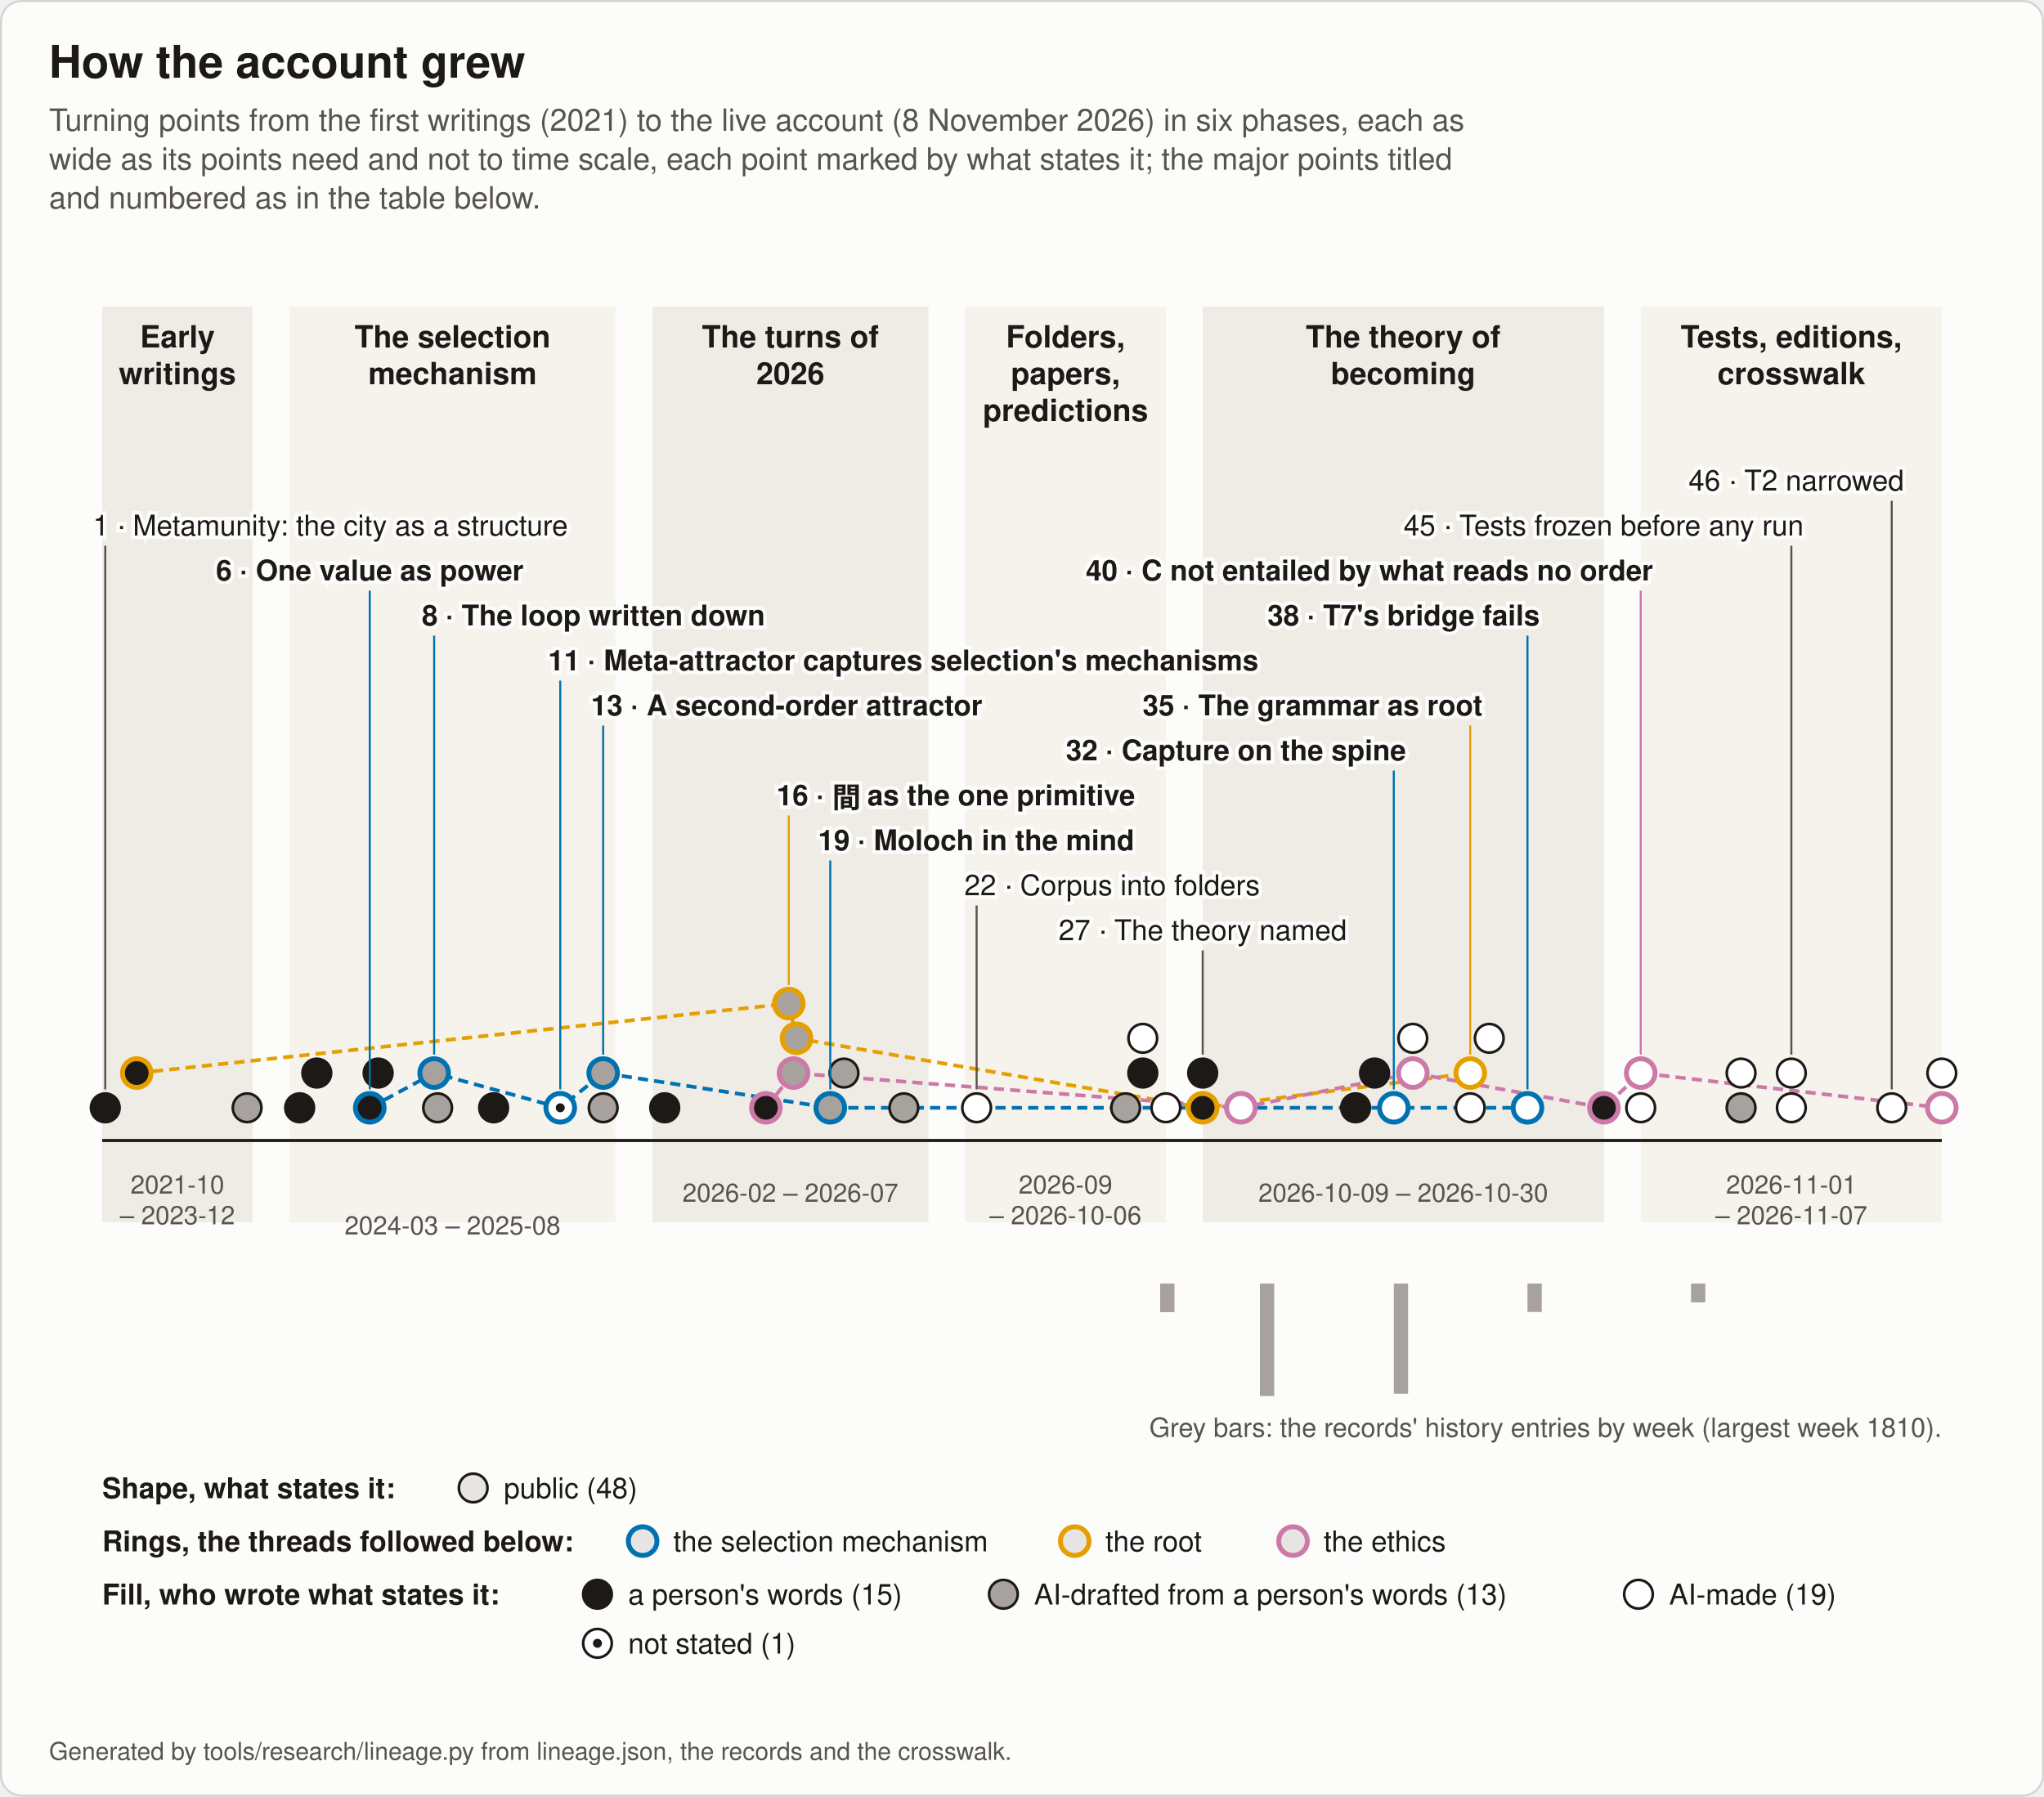
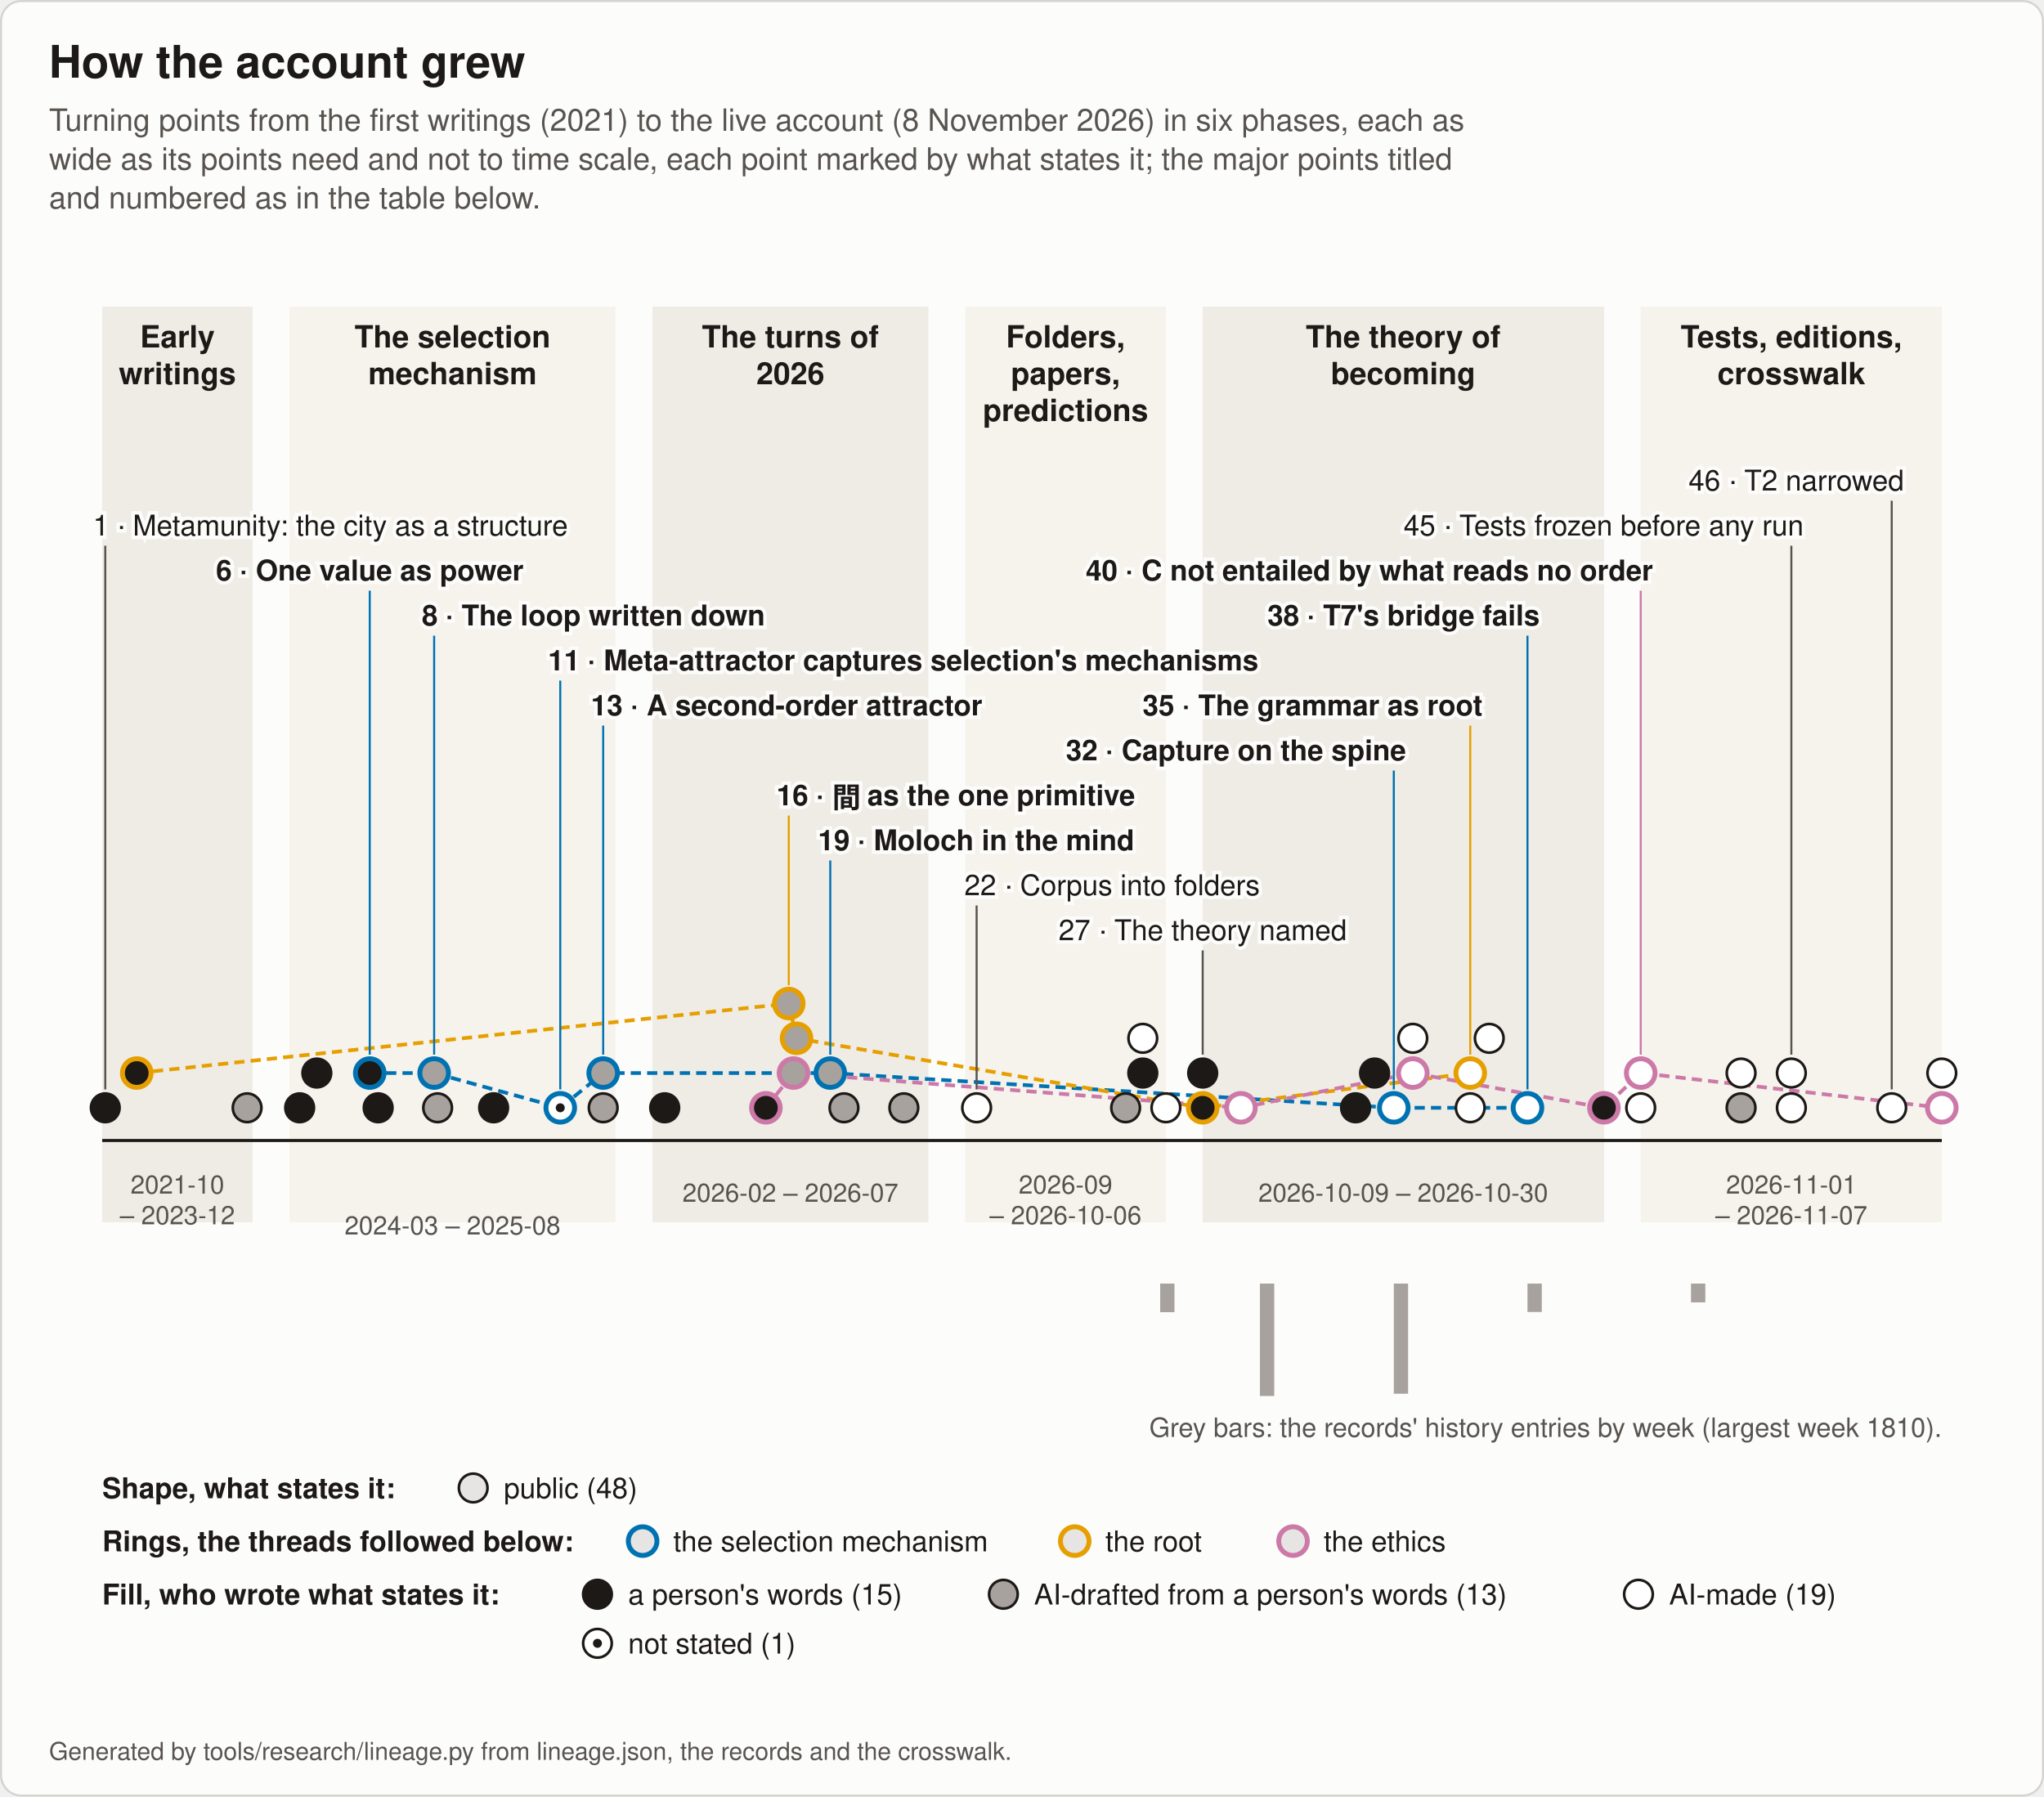
<svg xmlns="http://www.w3.org/2000/svg" viewBox="0 0 1000 879" width="1000" height="879" role="img" aria-labelledby="lineage-title" font-family="Helvetica, Arial, sans-serif">
  <rect x="0.5" y="0.5" width="999" height="878" rx="10" fill="#fcfcfb" stroke="#d6d3d1" />
  <text x="24.0" y="38.0" font-size="22" font-weight="bold" text-anchor="start" fill="#1c1917">How the account grew</text>
  <text x="24.0" y="64.0" font-size="15" text-anchor="start" fill="#57534e">Turning points from the first writings (2021) to the live account (8 November 2026) in six phases, each as</text>
  <text x="24.0" y="83.0" font-size="15" text-anchor="start" fill="#57534e">wide as its points need and not to time scale, each point marked by what states it; the major points titled</text>
  <text x="24.0" y="102.0" font-size="15" text-anchor="start" fill="#57534e">and numbered as in the table below.</text>
  <rect x="50.0" y="150" width="73.6" height="448" fill="#efece6" />
  <text x="86.8" y="170.0" font-size="15" font-weight="bold" text-anchor="middle" fill="#1c1917">Early</text>
  <text x="86.8" y="188.0" font-size="15" font-weight="bold" text-anchor="middle" fill="#1c1917">writings</text>
  <text x="86.8" y="584.0" font-size="12.5" text-anchor="middle" fill="#57534e">2021-10</text>
  <text x="86.8" y="599.0" font-size="12.5" text-anchor="middle" fill="#57534e">– 2023-12</text>
  <rect x="141.6" y="150" width="159.5" height="448" fill="#f6f3ed" />
  <text x="221.4" y="170.0" font-size="15" font-weight="bold" text-anchor="middle" fill="#1c1917">The selection</text>
  <text x="221.4" y="188.0" font-size="15" font-weight="bold" text-anchor="middle" fill="#1c1917">mechanism</text>
  <text x="221.4" y="604.0" font-size="12.5" text-anchor="middle" fill="#57534e">2024-03 – 2025-08</text>
  <rect x="319.2" y="150" width="135.0" height="448" fill="#efece6" />
  <text x="386.7" y="170.0" font-size="15" font-weight="bold" text-anchor="middle" fill="#1c1917">The turns of</text>
  <text x="386.7" y="188.0" font-size="15" font-weight="bold" text-anchor="middle" fill="#1c1917">2026</text>
  <text x="386.7" y="588.0" font-size="12.5" text-anchor="middle" fill="#57534e">2026-02 – 2026-07</text>
  <rect x="472.2" y="150" width="98.2" height="448" fill="#f6f3ed" />
  <text x="521.3" y="170.0" font-size="15" font-weight="bold" text-anchor="middle" fill="#1c1917">Folders,</text>
  <text x="521.3" y="188.0" font-size="15" font-weight="bold" text-anchor="middle" fill="#1c1917">papers,</text>
  <text x="521.3" y="206.0" font-size="15" font-weight="bold" text-anchor="middle" fill="#1c1917">predictions</text>
  <text x="521.3" y="584.0" font-size="12.5" text-anchor="middle" fill="#57534e">2026-09</text>
  <text x="521.3" y="599.0" font-size="12.5" text-anchor="middle" fill="#57534e">– 2026-10-06</text>
  <rect x="588.4" y="150" width="196.4" height="448" fill="#efece6" />
  <text x="686.5" y="170.0" font-size="15" font-weight="bold" text-anchor="middle" fill="#1c1917">The theory of</text>
  <text x="686.5" y="188.0" font-size="15" font-weight="bold" text-anchor="middle" fill="#1c1917">becoming</text>
  <text x="686.5" y="588.0" font-size="12.5" text-anchor="middle" fill="#57534e">2026-10-09 – 2026-10-30</text>
  <rect x="802.7" y="150" width="147.3" height="448" fill="#f6f3ed" />
  <text x="876.4" y="170.0" font-size="15" font-weight="bold" text-anchor="middle" fill="#1c1917">Tests, editions,</text>
  <text x="876.4" y="188.0" font-size="15" font-weight="bold" text-anchor="middle" fill="#1c1917">crosswalk</text>
  <text x="876.4" y="584.0" font-size="12.5" text-anchor="middle" fill="#57534e">2026-11-01</text>
  <text x="876.4" y="599.0" font-size="12.5" text-anchor="middle" fill="#57534e">– 2026-11-07</text>
  <line x1="50" y1="558" x2="950" y2="558" stroke="#1c1917" stroke-width="1.5" />
  <rect x="567.6" y="628.0" width="7" height="14.0" fill="#a8a29e" />
  <rect x="616.4" y="628.0" width="7" height="55.0" fill="#a8a29e" />
  <rect x="681.9" y="628.0" width="7" height="53.9" fill="#a8a29e" />
  <rect x="747.3" y="628.0" width="7" height="13.9" fill="#a8a29e" />
  <rect x="827.3" y="628.0" width="7" height="9.2" fill="#a8a29e" />
  <text x="950.0" y="703.0" font-size="13" text-anchor="end" fill="#57534e">Grey bars: the records' history entries by week (largest week 1810).</text>
-   <path d="M180.9,542.0 L212.4,525.0 L274.1,542.0 L295.1,525.0 L406.2,542.0 L681.9,542.0 L747.3,542.0" fill="none" stroke="#0072B2" stroke-width="1.8" stroke-dasharray="5 3" />
+   <path d="M180.9,525.0 L212.4,525.0 L274.1,542.0 L295.1,525.0 L406.2,525.0 L681.9,542.0 L747.3,542.0" fill="none" stroke="#0072B2" stroke-width="1.8" stroke-dasharray="5 3" />
  <path d="M66.9,525.0 L385.9,491.0 L389.7,508.0 L588.4,542.0 L719.3,525.0" fill="none" stroke="#E69F00" stroke-width="1.8" stroke-dasharray="5 3" />
  <path d="M374.7,542.0 L388.2,525.0 L607.1,542.0 L691.2,525.0 L784.7,542.0 L802.7,525.0 L950.0,542.0" fill="none" stroke="#CC79A7" stroke-width="1.8" stroke-dasharray="5 3" />
  <circle cx="51.5" cy="542.0" r="7" fill="#1c1917" stroke="#1c1917" stroke-width="1.3" />
  <circle cx="66.9" cy="525.0" r="7" fill="#1c1917" stroke="#E69F00" stroke-width="2.4" />
  <circle cx="120.9" cy="542.0" r="7" fill="#a8a29e" stroke="#1c1917" stroke-width="1.3" />
  <circle cx="146.6" cy="542.0" r="7" fill="#1c1917" stroke="#1c1917" stroke-width="1.3" />
  <circle cx="155.0" cy="525.0" r="7" fill="#1c1917" stroke="#1c1917" stroke-width="1.3" />
-   <circle cx="180.9" cy="542.0" r="7" fill="#1c1917" stroke="#0072B2" stroke-width="2.4" />
-   <circle cx="185.0" cy="525.0" r="7" fill="#1c1917" stroke="#1c1917" stroke-width="1.3" />
+   <circle cx="180.9" cy="525.0" r="7" fill="#1c1917" stroke="#0072B2" stroke-width="2.4" />
+   <circle cx="185.0" cy="542.0" r="7" fill="#1c1917" stroke="#1c1917" stroke-width="1.3" />
  <circle cx="212.4" cy="525.0" r="7" fill="#a8a29e" stroke="#0072B2" stroke-width="2.4" />
  <circle cx="214.1" cy="542.0" r="7" fill="#a8a29e" stroke="#1c1917" stroke-width="1.3" />
  <circle cx="241.5" cy="542.0" r="7" fill="#1c1917" stroke="#1c1917" stroke-width="1.3" />
  <circle cx="274.1" cy="542.0" r="7" fill="#ffffff" stroke="#0072B2" stroke-width="2.4" />
  <circle cx="274.1" cy="542.0" r="2.2" fill="#1c1917" />
  <circle cx="295.1" cy="542.0" r="7" fill="#a8a29e" stroke="#1c1917" stroke-width="1.3" />
  <circle cx="295.1" cy="525.0" r="7" fill="#a8a29e" stroke="#0072B2" stroke-width="2.4" />
  <circle cx="325.2" cy="542.0" r="7" fill="#1c1917" stroke="#1c1917" stroke-width="1.3" />
  <circle cx="374.7" cy="542.0" r="7" fill="#1c1917" stroke="#CC79A7" stroke-width="2.4" />
  <circle cx="385.9" cy="491.0" r="7" fill="#a8a29e" stroke="#E69F00" stroke-width="2.4" />
  <circle cx="388.2" cy="525.0" r="7" fill="#a8a29e" stroke="#CC79A7" stroke-width="2.4" />
  <circle cx="389.7" cy="508.0" r="7" fill="#a8a29e" stroke="#E69F00" stroke-width="2.4" />
-   <circle cx="406.2" cy="542.0" r="7" fill="#a8a29e" stroke="#0072B2" stroke-width="2.4" />
-   <circle cx="412.9" cy="525.0" r="7" fill="#a8a29e" stroke="#1c1917" stroke-width="1.3" />
+   <circle cx="406.2" cy="525.0" r="7" fill="#a8a29e" stroke="#0072B2" stroke-width="2.4" />
+   <circle cx="412.9" cy="542.0" r="7" fill="#a8a29e" stroke="#1c1917" stroke-width="1.3" />
  <circle cx="442.2" cy="542.0" r="7" fill="#a8a29e" stroke="#1c1917" stroke-width="1.3" />
  <circle cx="477.8" cy="542.0" r="7" fill="#ffffff" stroke="#1c1917" stroke-width="1.3" />
  <circle cx="550.7" cy="542.0" r="7" fill="#a8a29e" stroke="#1c1917" stroke-width="1.3" />
  <circle cx="559.1" cy="525.0" r="7" fill="#1c1917" stroke="#1c1917" stroke-width="1.3" />
  <circle cx="559.1" cy="508.0" r="7" fill="#ffffff" stroke="#1c1917" stroke-width="1.3" />
  <circle cx="570.4" cy="542.0" r="7" fill="#ffffff" stroke="#1c1917" stroke-width="1.3" />
  <circle cx="588.4" cy="525.0" r="7" fill="#1c1917" stroke="#1c1917" stroke-width="1.3" />
  <circle cx="588.4" cy="542.0" r="7" fill="#1c1917" stroke="#E69F00" stroke-width="2.4" />
  <circle cx="607.1" cy="542.0" r="7" fill="#ffffff" stroke="#CC79A7" stroke-width="2.4" />
  <circle cx="663.2" cy="542.0" r="7" fill="#1c1917" stroke="#1c1917" stroke-width="1.3" />
  <circle cx="672.5" cy="525.0" r="7" fill="#1c1917" stroke="#1c1917" stroke-width="1.3" />
  <circle cx="681.9" cy="542.0" r="7" fill="#ffffff" stroke="#0072B2" stroke-width="2.4" />
  <circle cx="691.2" cy="525.0" r="7" fill="#ffffff" stroke="#CC79A7" stroke-width="2.4" />
  <circle cx="691.2" cy="508.0" r="7" fill="#ffffff" stroke="#1c1917" stroke-width="1.3" />
  <circle cx="719.3" cy="525.0" r="7" fill="#ffffff" stroke="#E69F00" stroke-width="2.4" />
  <circle cx="719.3" cy="542.0" r="7" fill="#ffffff" stroke="#1c1917" stroke-width="1.3" />
  <circle cx="728.6" cy="508.0" r="7" fill="#ffffff" stroke="#1c1917" stroke-width="1.3" />
  <circle cx="747.3" cy="542.0" r="7" fill="#ffffff" stroke="#0072B2" stroke-width="2.4" />
  <circle cx="784.7" cy="542.0" r="7" fill="#1c1917" stroke="#CC79A7" stroke-width="2.4" />
  <circle cx="802.7" cy="525.0" r="7" fill="#ffffff" stroke="#CC79A7" stroke-width="2.4" />
  <circle cx="802.7" cy="542.0" r="7" fill="#ffffff" stroke="#1c1917" stroke-width="1.3" />
  <circle cx="851.8" cy="542.0" r="7" fill="#a8a29e" stroke="#1c1917" stroke-width="1.3" />
  <circle cx="851.8" cy="525.0" r="7" fill="#ffffff" stroke="#1c1917" stroke-width="1.3" />
  <circle cx="876.4" cy="542.0" r="7" fill="#ffffff" stroke="#1c1917" stroke-width="1.3" />
  <circle cx="876.4" cy="525.0" r="7" fill="#ffffff" stroke="#1c1917" stroke-width="1.3" />
  <circle cx="925.5" cy="542.0" r="7" fill="#ffffff" stroke="#1c1917" stroke-width="1.3" />
  <circle cx="950.0" cy="542.0" r="7" fill="#ffffff" stroke="#CC79A7" stroke-width="2.4" />
  <circle cx="950.0" cy="525.0" r="7" fill="#ffffff" stroke="#1c1917" stroke-width="1.3" />
  <line x1="51.5" y1="533.0" x2="51.5" y2="267.0" stroke="#57534e" stroke-width="1" />
  <text x="45.5" y="262.0" font-size="14" text-anchor="start" fill="#1c1917" stroke="#fcfcfb" stroke-width="3.5" paint-order="stroke">1 · Metamunity: the city as a structure</text>
-   <line x1="180.9" y1="533.0" x2="180.9" y2="289.0" stroke="#0072B2" stroke-width="1" />
+   <line x1="180.9" y1="516.0" x2="180.9" y2="289.0" stroke="#0072B2" stroke-width="1" />
  <text x="180.9" y="284.0" font-size="14" font-weight="bold" text-anchor="middle" fill="#1c1917" stroke="#fcfcfb" stroke-width="3.5" paint-order="stroke">6 · One value as power</text>
  <line x1="212.4" y1="516.0" x2="212.4" y2="311.0" stroke="#0072B2" stroke-width="1" />
  <text x="206.4" y="306.0" font-size="14" font-weight="bold" text-anchor="start" fill="#1c1917" stroke="#fcfcfb" stroke-width="3.5" paint-order="stroke">8 · The loop written down</text>
  <line x1="274.1" y1="533.0" x2="274.1" y2="333.0" stroke="#0072B2" stroke-width="1" />
  <text x="268.1" y="328.0" font-size="14" font-weight="bold" text-anchor="start" fill="#1c1917" stroke="#fcfcfb" stroke-width="3.5" paint-order="stroke">11 · Meta-attractor captures selection's mechanisms</text>
  <line x1="295.1" y1="516.0" x2="295.1" y2="355.0" stroke="#0072B2" stroke-width="1" />
  <text x="289.1" y="350.0" font-size="14" font-weight="bold" text-anchor="start" fill="#1c1917" stroke="#fcfcfb" stroke-width="3.5" paint-order="stroke">13 · A second-order attractor</text>
  <line x1="385.9" y1="482.0" x2="385.9" y2="399.0" stroke="#E69F00" stroke-width="1" />
  <text x="379.9" y="394.0" font-size="14" font-weight="bold" text-anchor="start" fill="#1c1917" stroke="#fcfcfb" stroke-width="3.5" paint-order="stroke">16 · 間 as the one primitive</text>
-   <line x1="406.2" y1="533.0" x2="406.2" y2="421.0" stroke="#0072B2" stroke-width="1" />
+   <line x1="406.2" y1="516.0" x2="406.2" y2="421.0" stroke="#0072B2" stroke-width="1" />
  <text x="400.2" y="416.0" font-size="14" font-weight="bold" text-anchor="start" fill="#1c1917" stroke="#fcfcfb" stroke-width="3.5" paint-order="stroke">19 · Moloch in the mind</text>
  <line x1="477.8" y1="533.0" x2="477.8" y2="443.0" stroke="#57534e" stroke-width="1" />
  <text x="471.8" y="438.0" font-size="14" text-anchor="start" fill="#1c1917" stroke="#fcfcfb" stroke-width="3.5" paint-order="stroke">22 · Corpus into folders</text>
  <line x1="588.4" y1="516.0" x2="588.4" y2="465.0" stroke="#57534e" stroke-width="1" />
  <text x="588.4" y="460.0" font-size="14" text-anchor="middle" fill="#1c1917" stroke="#fcfcfb" stroke-width="3.5" paint-order="stroke">27 · The theory named</text>
  <line x1="681.9" y1="533.0" x2="681.9" y2="377.0" stroke="#0072B2" stroke-width="1" />
  <text x="687.9" y="372.0" font-size="14" font-weight="bold" text-anchor="end" fill="#1c1917" stroke="#fcfcfb" stroke-width="3.5" paint-order="stroke">32 · Capture on the spine</text>
  <line x1="719.3" y1="516.0" x2="719.3" y2="355.0" stroke="#E69F00" stroke-width="1" />
  <text x="725.3" y="350.0" font-size="14" font-weight="bold" text-anchor="end" fill="#1c1917" stroke="#fcfcfb" stroke-width="3.5" paint-order="stroke">35 · The grammar as root</text>
  <line x1="747.3" y1="533.0" x2="747.3" y2="311.0" stroke="#0072B2" stroke-width="1" />
  <text x="753.3" y="306.0" font-size="14" font-weight="bold" text-anchor="end" fill="#1c1917" stroke="#fcfcfb" stroke-width="3.5" paint-order="stroke">38 · T7's bridge fails</text>
  <line x1="802.7" y1="516.0" x2="802.7" y2="289.0" stroke="#CC79A7" stroke-width="1" />
  <text x="808.7" y="284.0" font-size="14" font-weight="bold" text-anchor="end" fill="#1c1917" stroke="#fcfcfb" stroke-width="3.5" paint-order="stroke">40 · C not entailed by what reads no order</text>
  <line x1="876.4" y1="516.0" x2="876.4" y2="267.0" stroke="#57534e" stroke-width="1" />
  <text x="882.4" y="262.0" font-size="14" text-anchor="end" fill="#1c1917" stroke="#fcfcfb" stroke-width="3.5" paint-order="stroke">45 · Tests frozen before any run</text>
  <line x1="925.5" y1="533.0" x2="925.5" y2="245.0" stroke="#57534e" stroke-width="1" />
  <text x="931.5" y="240.0" font-size="14" text-anchor="end" fill="#1c1917" stroke="#fcfcfb" stroke-width="3.5" paint-order="stroke">46 · T2 narrowed</text>
  <text x="50.0" y="733.0" font-size="14" font-weight="bold" text-anchor="start" fill="#1c1917">Shape, what states it:</text>
  <circle cx="231.5" cy="728.0" r="7" fill="#e7e5e4" stroke="#1c1917" stroke-width="1.3" />
  <text x="246.5" y="733.0" font-size="14" text-anchor="start" fill="#1c1917">public (48)</text>
  <text x="50.0" y="759.0" font-size="14" font-weight="bold" text-anchor="start" fill="#1c1917">Rings, the threads followed below:</text>
  <circle cx="314.4" cy="754.0" r="7" fill="#e7e5e4" stroke="#0072B2" stroke-width="2.4" />
  <text x="329.4" y="759.0" font-size="14" text-anchor="start" fill="#1c1917">the selection mechanism</text>
  <circle cx="525.8" cy="754.0" r="7" fill="#e7e5e4" stroke="#E69F00" stroke-width="2.4" />
  <text x="540.8" y="759.0" font-size="14" text-anchor="start" fill="#1c1917">the root</text>
  <circle cx="632.6" cy="754.0" r="7" fill="#e7e5e4" stroke="#CC79A7" stroke-width="2.4" />
  <text x="647.6" y="759.0" font-size="14" text-anchor="start" fill="#1c1917">the ethics</text>
  <text x="50.0" y="785.0" font-size="14" font-weight="bold" text-anchor="start" fill="#1c1917">Fill, who wrote what states it:</text>
  <circle cx="292.3" cy="780.0" r="7" fill="#1c1917" stroke="#1c1917" stroke-width="1.3" />
  <text x="307.3" y="785.0" font-size="14" text-anchor="start" fill="#1c1917">a person's words (15)</text>
  <circle cx="490.9" cy="780.0" r="7" fill="#a8a29e" stroke="#1c1917" stroke-width="1.3" />
  <text x="505.9" y="785.0" font-size="14" text-anchor="start" fill="#1c1917">AI-drafted from a person's words (13)</text>
  <circle cx="801.6" cy="780.0" r="7" fill="#ffffff" stroke="#1c1917" stroke-width="1.3" />
  <text x="816.6" y="785.0" font-size="14" text-anchor="start" fill="#1c1917">AI-made (19)</text>
  <circle cx="292.3" cy="804.0" r="7" fill="#ffffff" stroke="#1c1917" stroke-width="1.3" />
  <circle cx="292.3" cy="804.0" r="2.2" fill="#1c1917" />
  <text x="307.3" y="809.0" font-size="14" text-anchor="start" fill="#1c1917">not stated (1)</text>
  <text x="24.0" y="861.0" font-size="12" text-anchor="start" fill="#57534e">Generated by tools/research/lineage.py from lineage.json, the records and the crosswalk.</text>
</svg>
